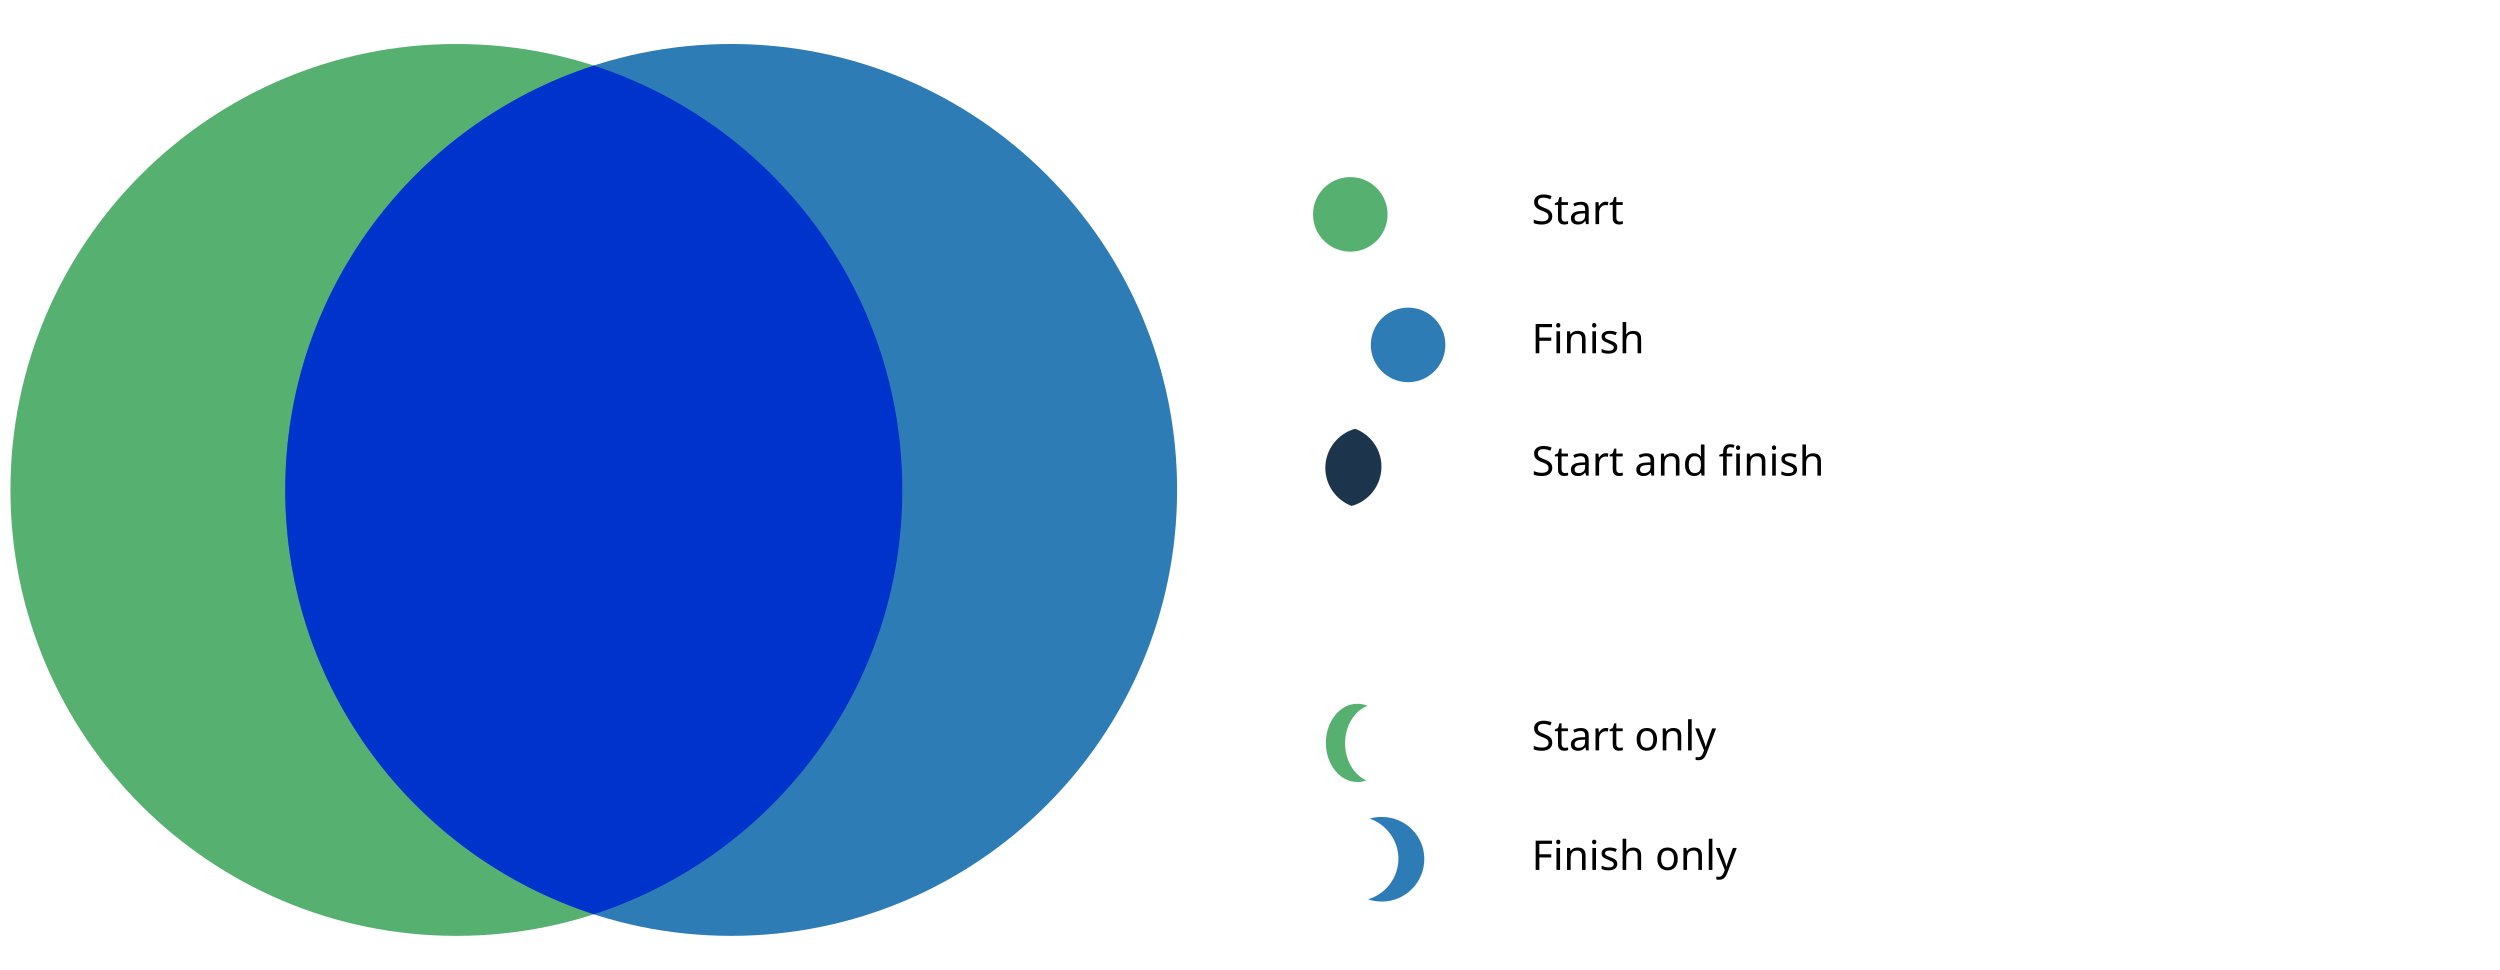
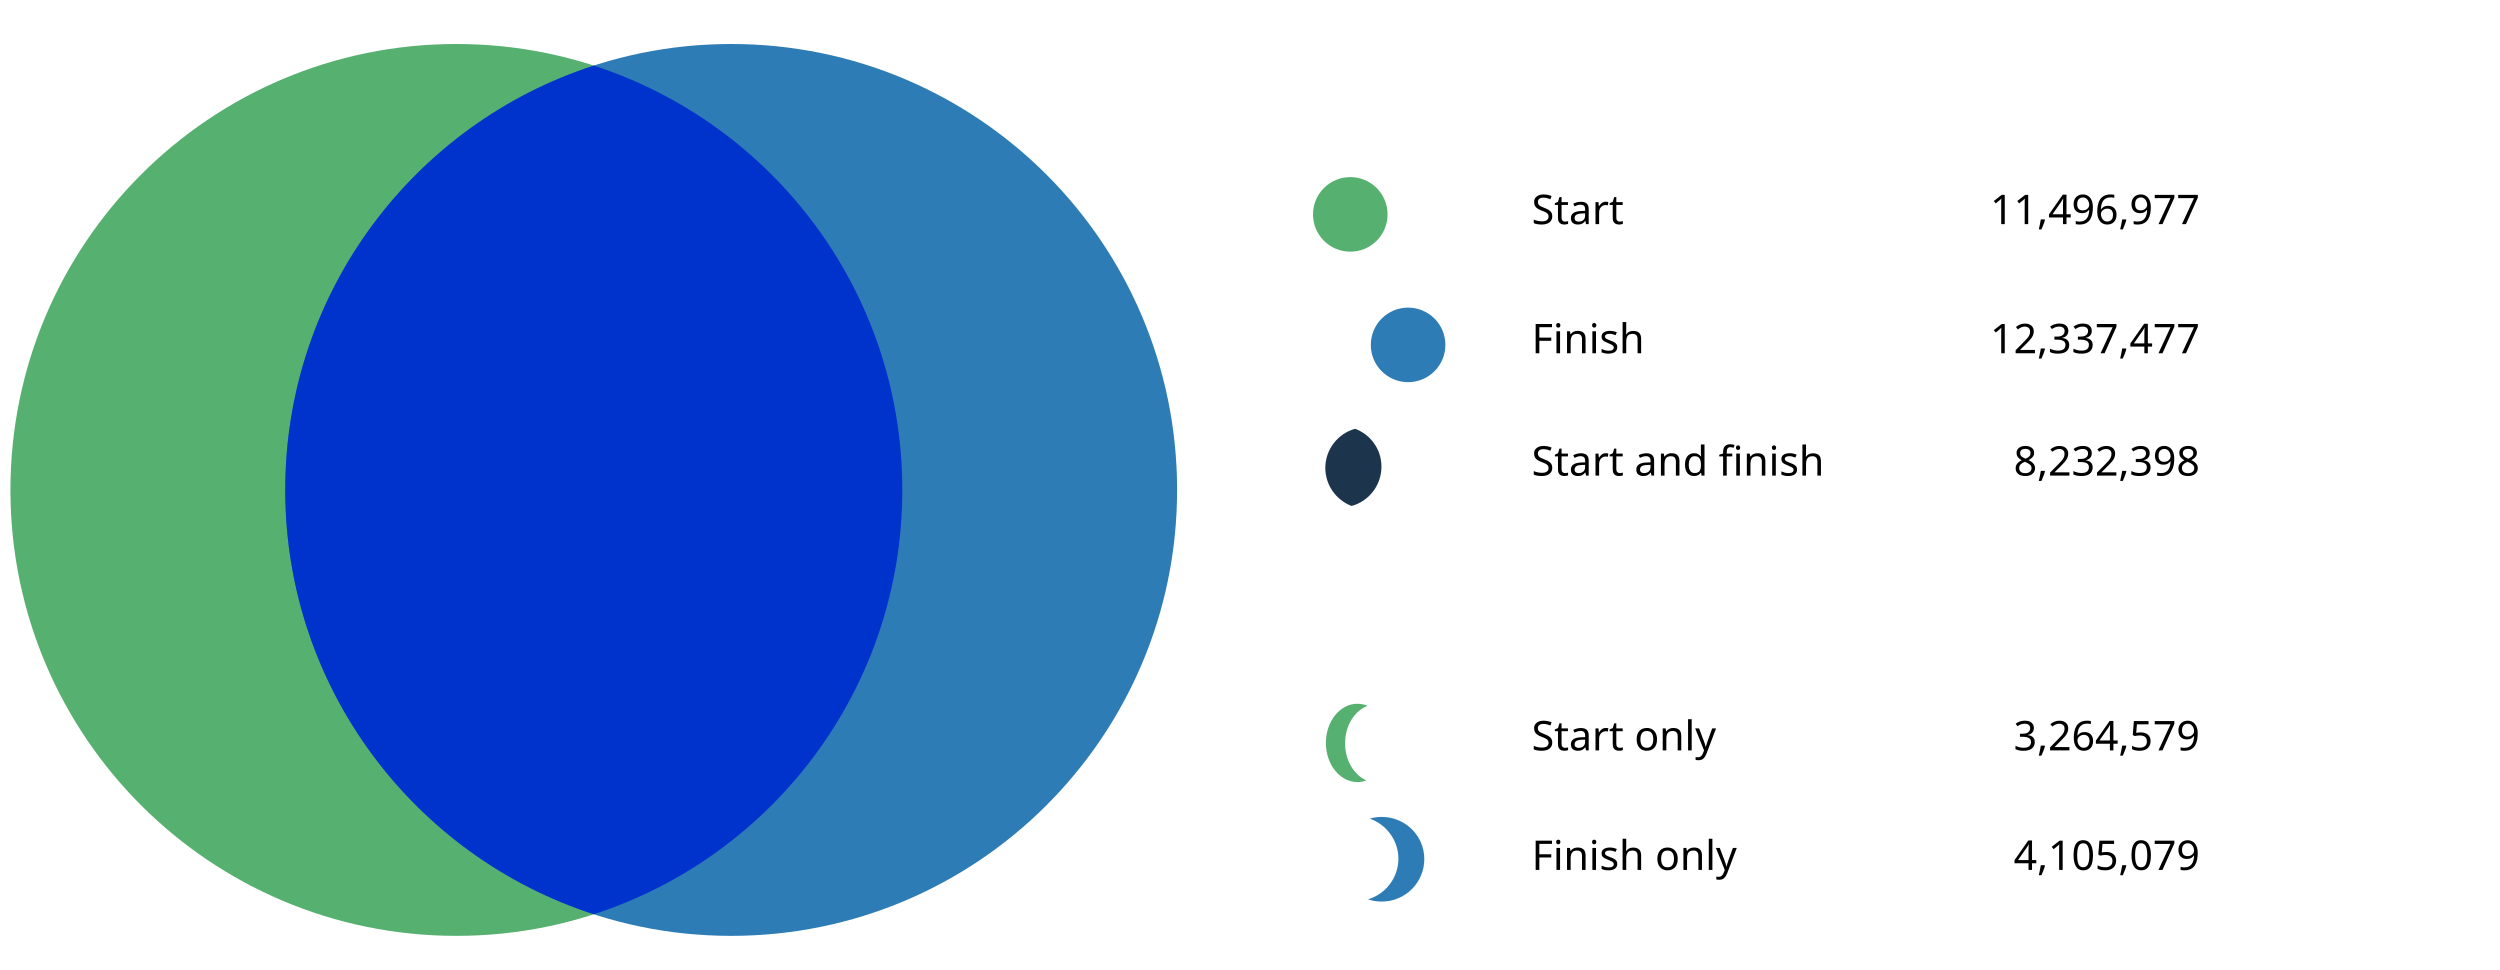
<svg xmlns="http://www.w3.org/2000/svg" version="1.1" id="Layer_1" x="0px" y="0px" viewBox="0 0 1341 520" style="enable-background:new 0 0 1341 520;" xml:space="preserve">
  <style type="text/css">

.st0{fill:#2E7CB6;}
.st1{fill:#56B070;}
.st2{fill:#0033CC;}
.st3{fill:#1D354C;}
.st4{font-family:'Helvetica-Light';}
.st5{font-size:22px;}

</style>
  <g id="main_venn_diagram">
    <circle id="main_start_circle" class="st1" cx="244.8" cy="262.8" r="239.2" />
    <circle id="main_end_circle" class="st0" cx="392.2" cy="262.8" r="239.2" />
    <path id="main_intersection" class="st2" d="M484,262.8c0,106.4-69.5,196.5-165.5,227.6C222.5,459.3,153,369.2,153,262.8S222.5,66.3,318.5,35.2C414.5,66.3,484,156.4,484,262.8z" />
  </g>
  <g id="legend">
    <path id="legend_intersection" class="st3" d="M726.9,230c-9.2,2.5-16,11-16,21c0,9.3,5.9,17.3,14.1,20.4c9.2-2.5,16-11,16-21C741.1,241.1,735.2,233.1,726.9,230z" />
    <circle id="legend_start_circle" class="st1" cx="724.3" cy="115" r="20" />
    <circle id="legend_end_circle" class="st0" cx="755.3" cy="185" r="20" />
    <path id="legend_end_only" class="st0" d="M741.2,438.2c-2.3,0-4.5,0.3-6.5,0.9c8.9,3.1,15.4,11.6,15.4,21.5c0,10.3-6.9,19-16.3,21.8c2.3,0.8,4.8,1.2,7.4,1.2c12.6,0,22.8-10.2,22.8-22.8S753.7,438.2,741.2,438.2z" />
    <path id="legend_start_only" class="st1" d="M721.5,398.7c0-9.5,5.1-17.5,12.1-20.1c-1.7-0.7-3.6-1.1-5.5-1.1c-9.3,0-16.9,9.4-16.9,21s7.6,21,16.9,21c1.7,0,3.3-0.3,4.8-0.9C726.3,415.7,721.5,407.9,721.5,398.7z" />
  </g>
  <text transform="matrix(1 0 0 1 821.5898 120.223)" class="st4 st5">Start</text>
  <text transform="matrix(1 0 0 1 821.5898 189.481)" class="st4 st5">Finish</text>
  <text transform="matrix(1 0 0 1 821.5898 255.12)" class="st4 st5">Start and finish</text>
  <text transform="matrix(1 0 0 1 821.5898 402.499)" class="st4 st5">Start only</text>
  <text transform="matrix(1 0 0 1 821.5898 466.626)" class="st4 st5">Finish only</text>
+   <text text-anchor="end" transform="matrix(1 0 0 1 1180 120.223)" class="st4 st5">11,496,977</text>
+   <text text-anchor="end" transform="matrix(1 0 0 1 1180 189.481)" class="st4 st5">12,337,477</text>
+   <text text-anchor="end" transform="matrix(1 0 0 1 1180 255.12)" class="st4 st5">8,232,398</text>
+   <text text-anchor="end" transform="matrix(1 0 0 1 1180 402.499)" class="st4 st5">3,264,579</text>
+   <text text-anchor="end" transform="matrix(1 0 0 1 1180 466.626)" class="st4 st5">4,105,079</text>
</svg>
